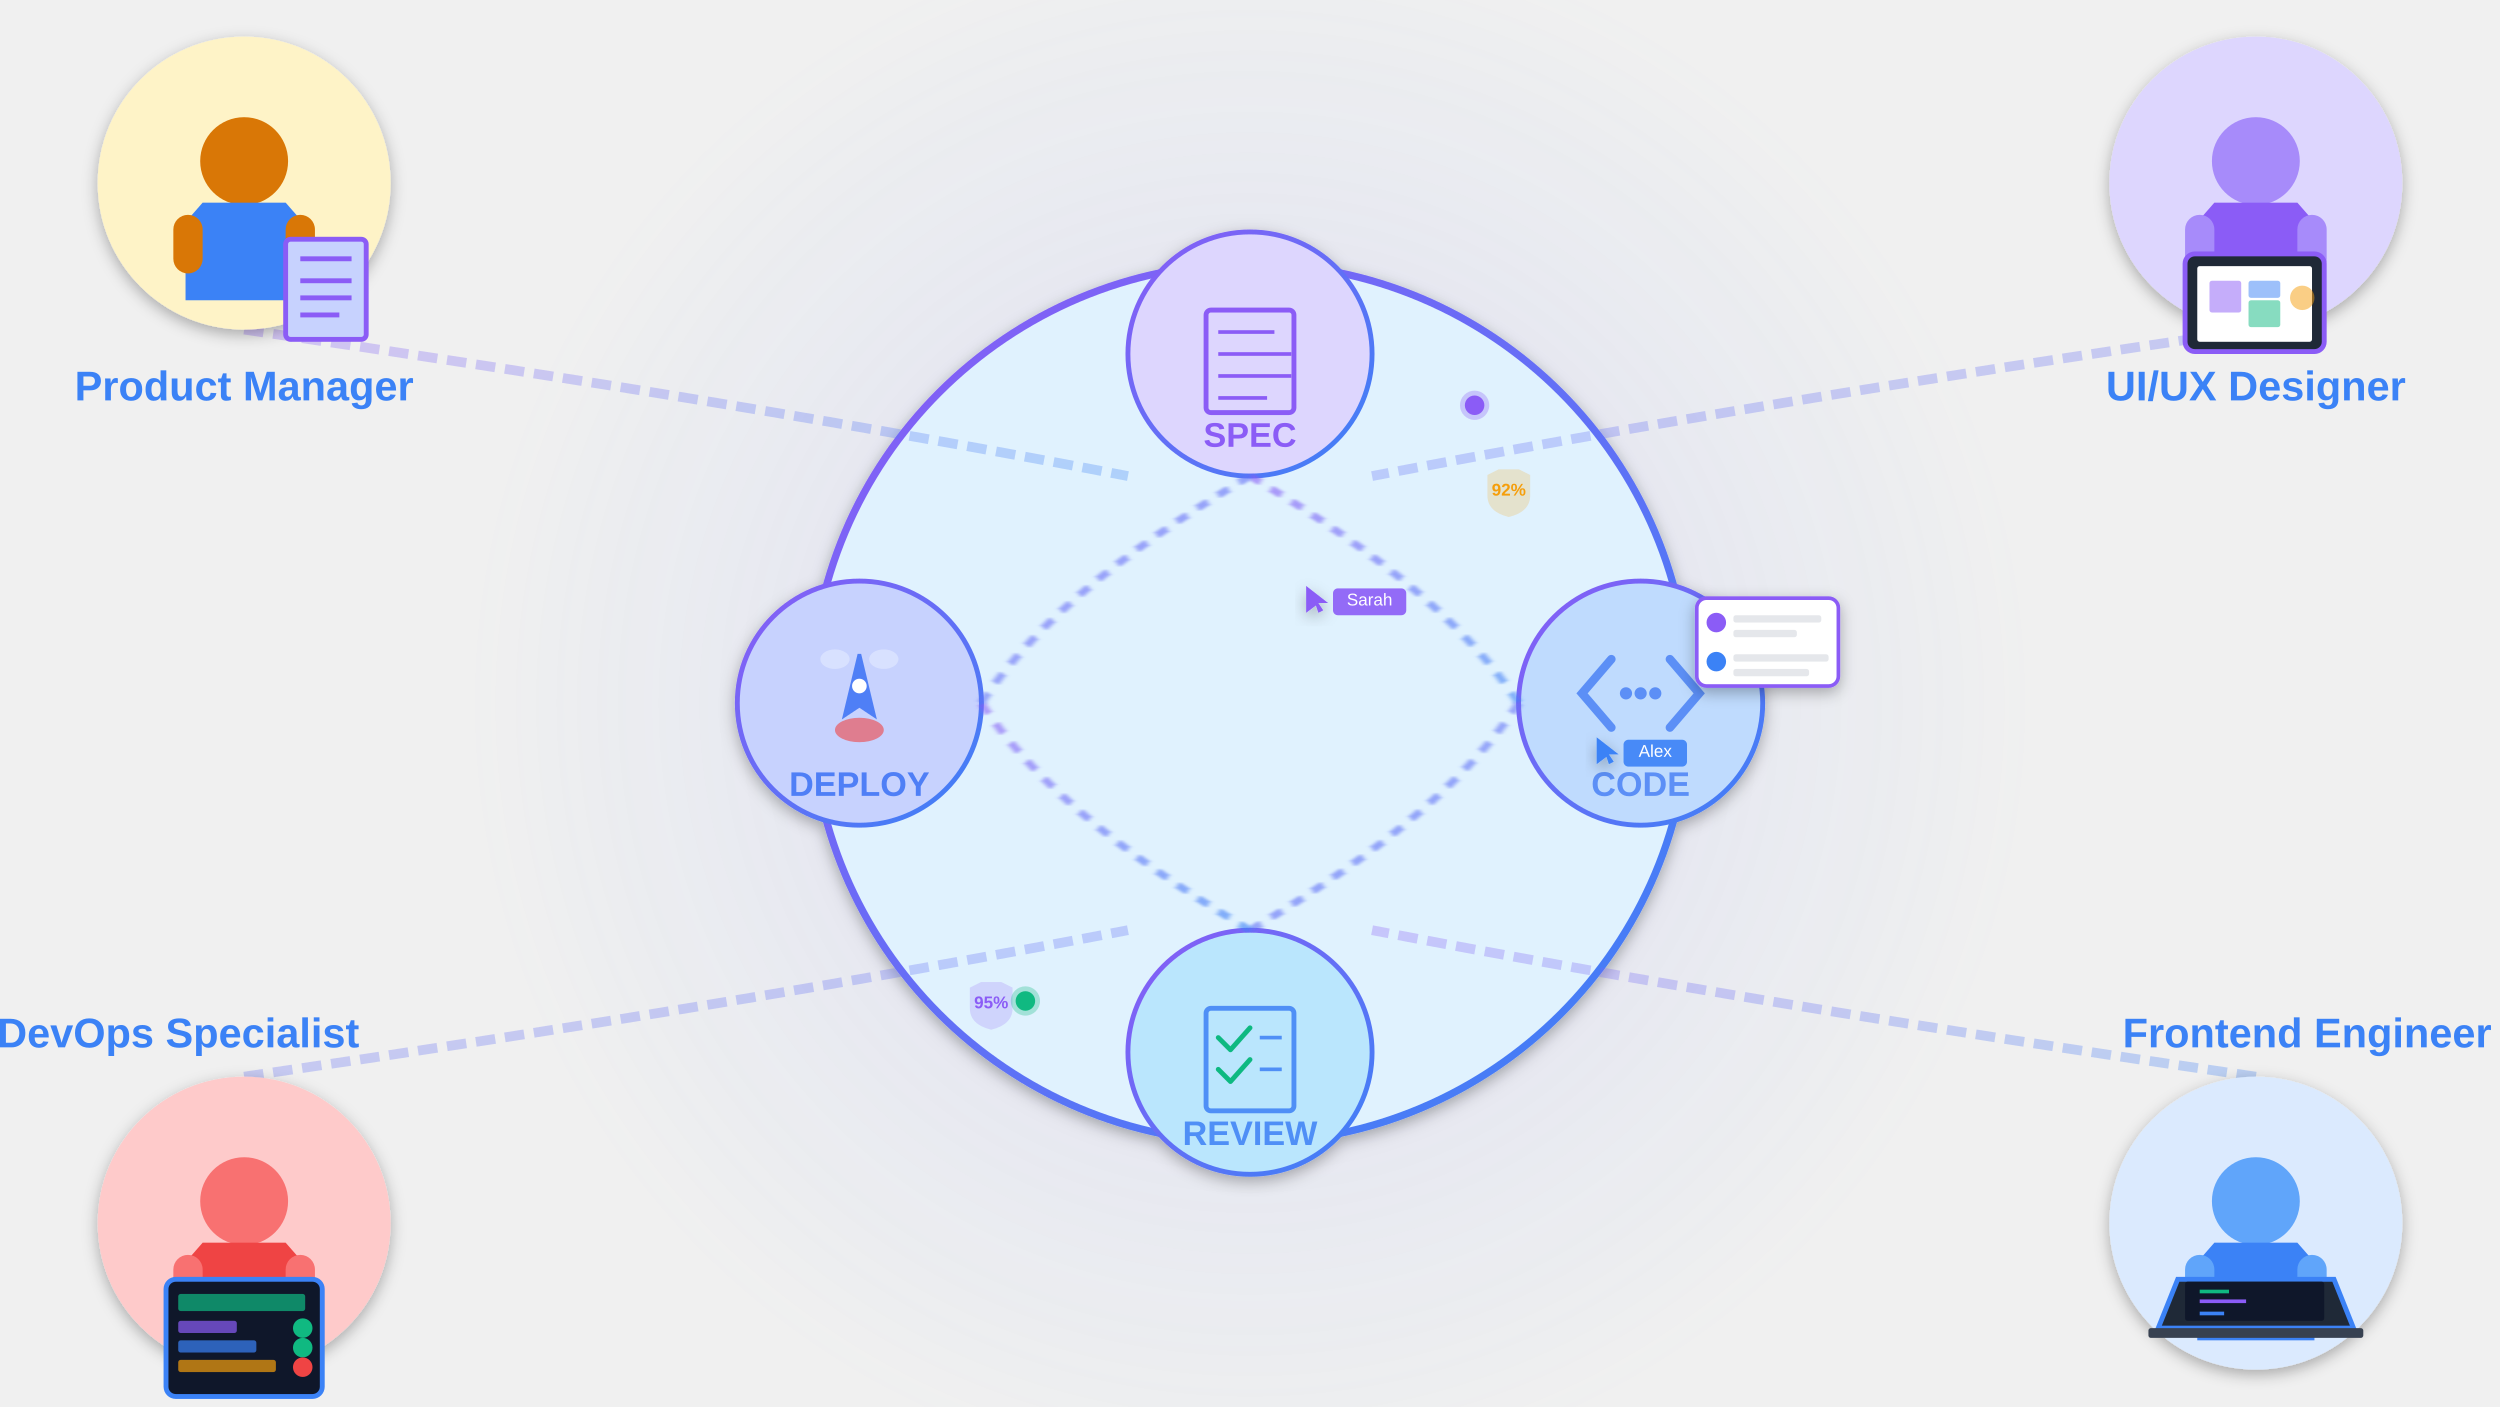
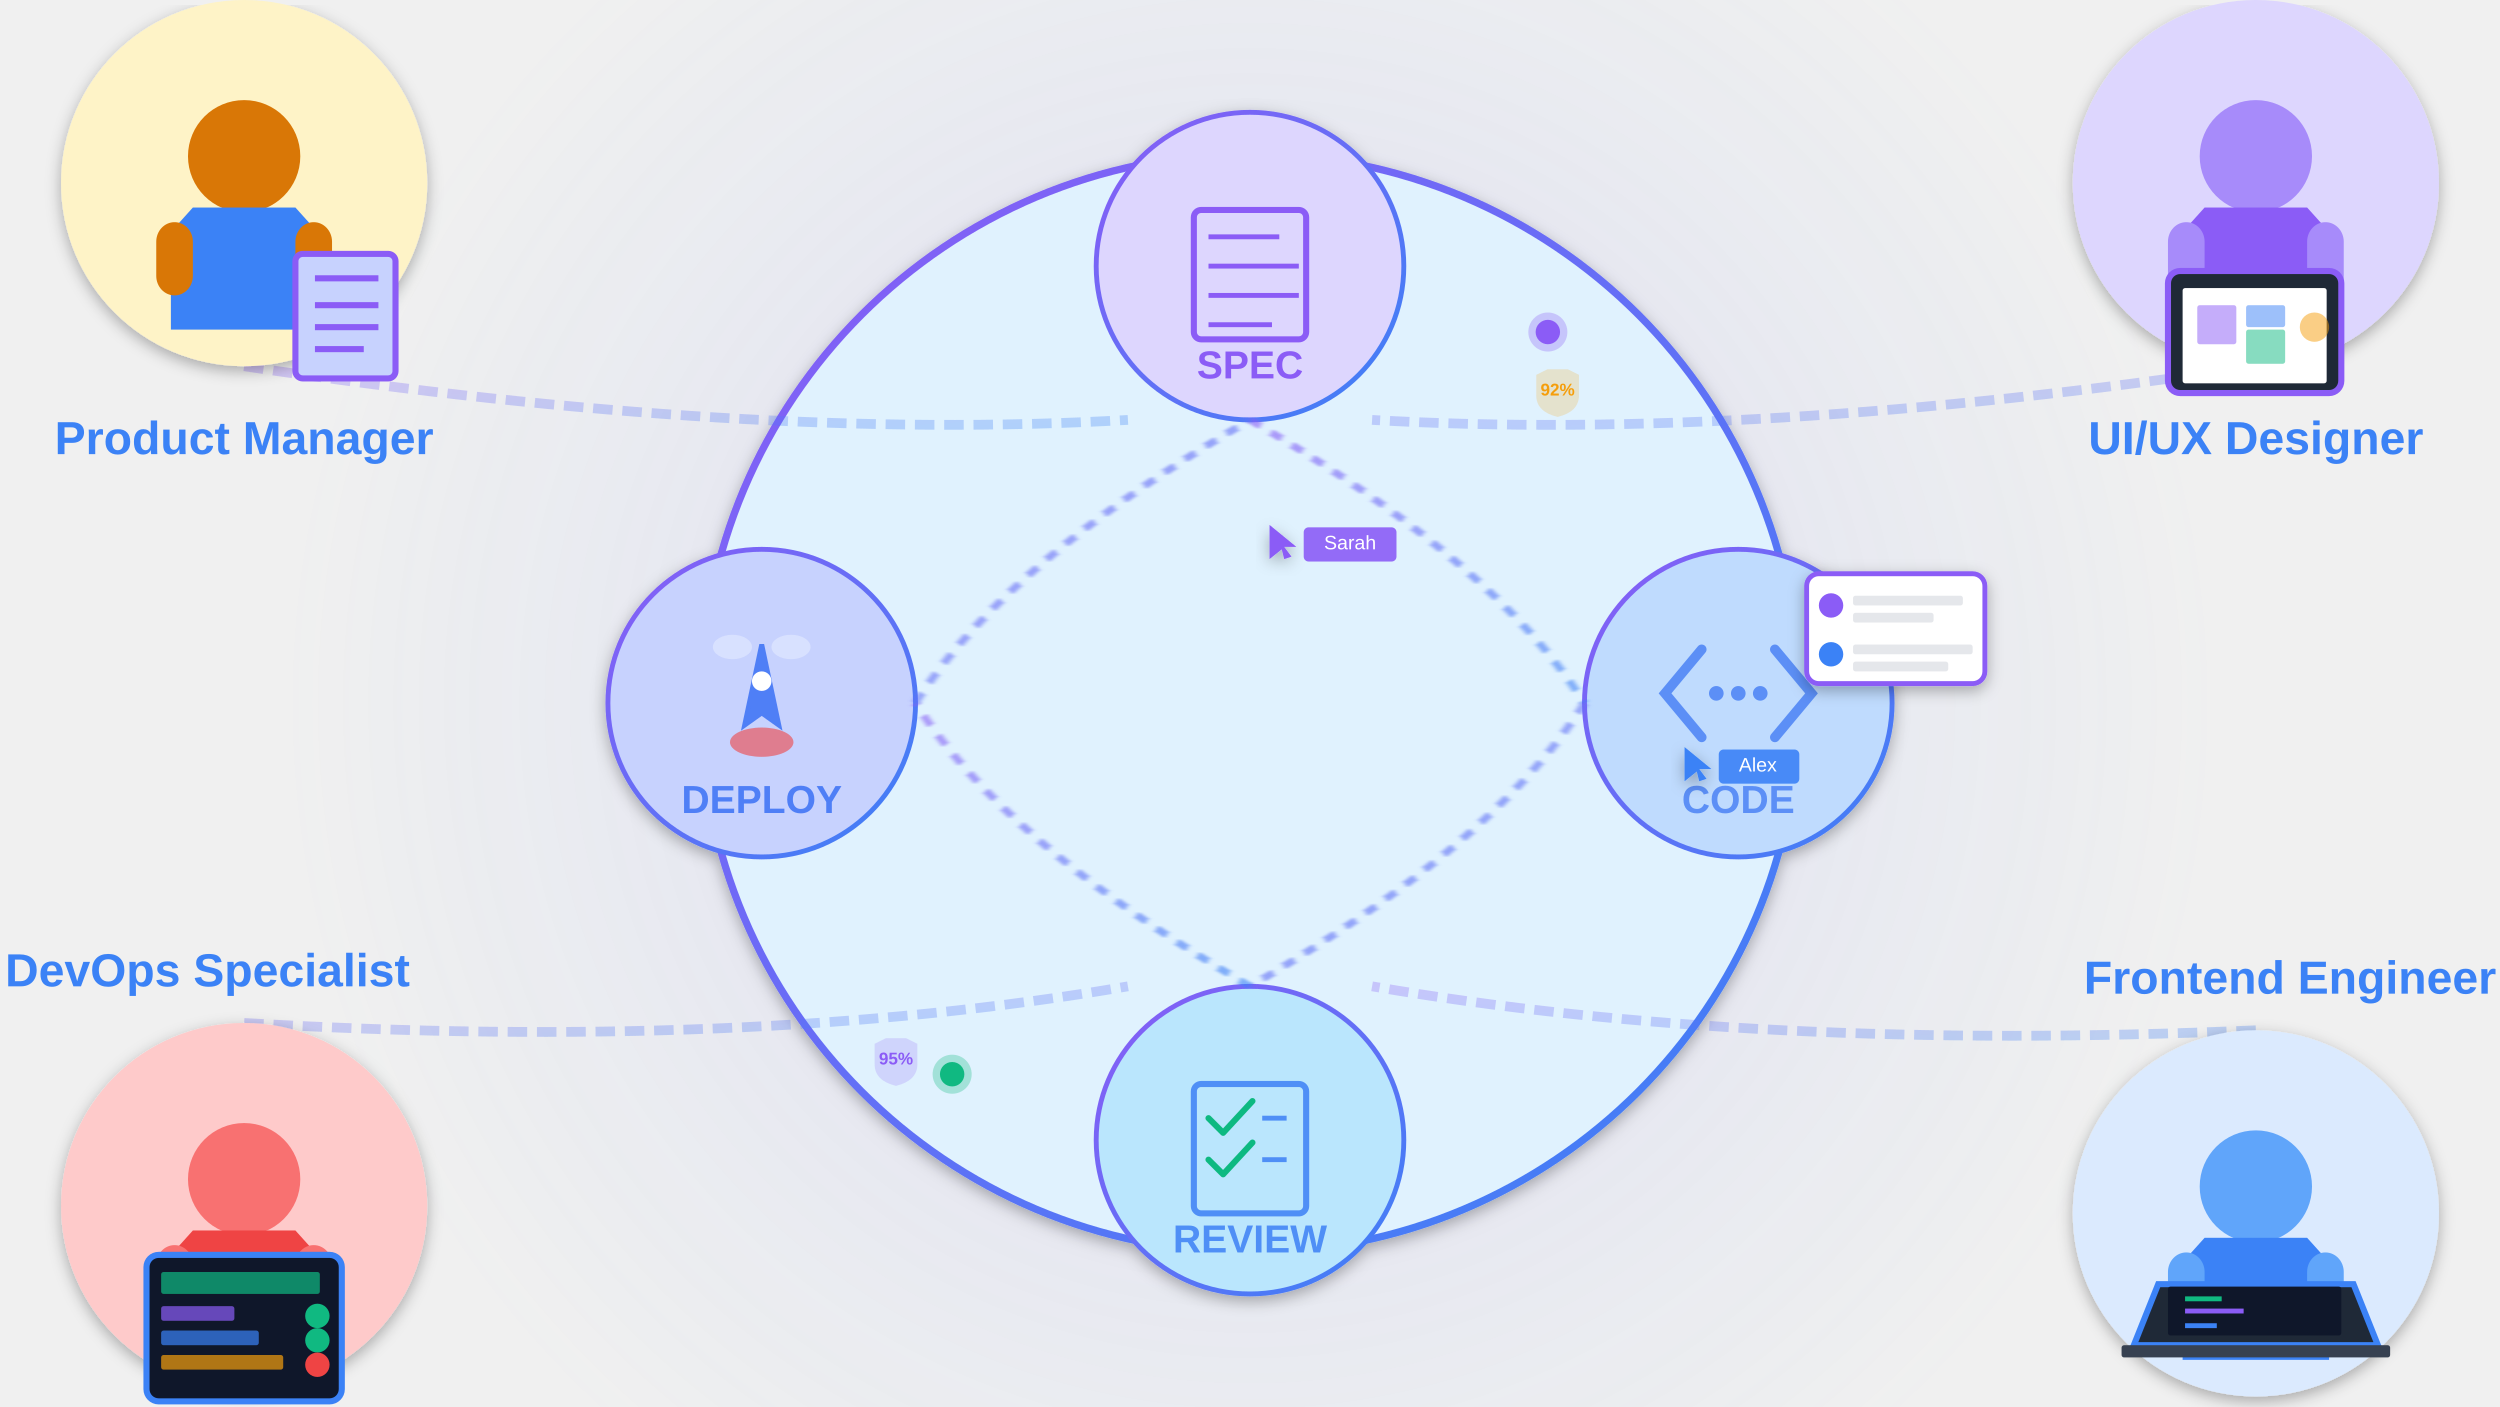
<svg xmlns="http://www.w3.org/2000/svg" viewBox="0 0 1024 576" width="1024" height="576">
  <defs>
    <linearGradient id="primaryGradient" x1="0%" y1="0%" x2="100%" y2="100%">
      <stop offset="0%" style="stop-color:#8b5cf6;stop-opacity:1" />
      <stop offset="100%" style="stop-color:#3b82f6;stop-opacity:1" />
    </linearGradient>
    <linearGradient id="secondaryGradient" x1="0%" y1="0%" x2="100%" y2="100%">
      <stop offset="0%" style="stop-color:#a78bfa;stop-opacity:1" />
      <stop offset="100%" style="stop-color:#60a5fa;stop-opacity:1" />
    </linearGradient>
    <radialGradient id="glowGradient" cx="50%" cy="50%" r="50%">
      <stop offset="0%" style="stop-color:#8b5cf6;stop-opacity:0.3" />
      <stop offset="100%" style="stop-color:#3b82f6;stop-opacity:0" />
    </radialGradient>
    <filter id="softShadow" x="-50%" y="-50%" width="200%" height="200%">
      <feGaussianBlur in="SourceAlpha" stdDeviation="3" />
      <feOffset dx="0" dy="2" result="offsetblur" />
      <feComponentTransfer>
        <feFuncA type="linear" slope="0.3" />
      </feComponentTransfer>
      <feMerge>
        <feMergeNode />
        <feMergeNode in="SourceGraphic" />
      </feMerge>
    </filter>
    <filter id="motionBlur">
      <feGaussianBlur in="SourceGraphic" stdDeviation="1 0" />
    </filter>
  </defs>
-   <circle cx="512" cy="288" r="320" fill="url(#glowGradient)" opacity="0.5" />
+   <circle cx="512" cy="288" r="400" fill="url(#glowGradient)" opacity="0.5" />
  <g id="centralWorkflow" filter="url(#softShadow)">
-     <circle cx="512" cy="288" r="180" fill="#e0f2fe" stroke="url(#primaryGradient)" stroke-width="3" />
+     <circle cx="512" cy="288" r="225" fill="#e0f2fe" stroke="url(#primaryGradient)" stroke-width="3" />
    <g id="workflowStages">
      <g id="specStage">
-         <circle cx="512" cy="145" r="50" fill="#ddd6fe" />
-         <circle cx="512" cy="145" r="50" fill="none" stroke="url(#primaryGradient)" stroke-width="2" />
-         <rect x="494" y="127" width="36" height="42" rx="2" fill="none" stroke="#8b5cf6" stroke-width="2" />
-         <line x1="499" y1="136" x2="522" y2="136" stroke="#8b5cf6" stroke-width="1.5" />
-         <line x1="499" y1="145" x2="529" y2="145" stroke="#8b5cf6" stroke-width="1.5" />
-         <line x1="499" y1="154" x2="529" y2="154" stroke="#8b5cf6" stroke-width="1.5" />
-         <line x1="499" y1="163" x2="519" y2="163" stroke="#8b5cf6" stroke-width="1.5" />
-         <text x="512" y="183" text-anchor="middle" font-family="Arial, sans-serif" font-size="14" font-weight="bold" fill="#8b5cf6">SPEC</text>
+         <circle cx="512" cy="109" r="63" fill="#ddd6fe" />
+         <circle cx="512" cy="109" r="63" fill="none" stroke="url(#primaryGradient)" stroke-width="2" />
+         <rect x="489" y="86" width="46" height="53" rx="3" fill="none" stroke="#8b5cf6" stroke-width="2.5" />
+         <line x1="495" y1="97" x2="524" y2="97" stroke="#8b5cf6" stroke-width="2" />
+         <line x1="495" y1="109" x2="532" y2="109" stroke="#8b5cf6" stroke-width="2" />
+         <line x1="495" y1="121" x2="532" y2="121" stroke="#8b5cf6" stroke-width="2" />
+         <line x1="495" y1="133" x2="521" y2="133" stroke="#8b5cf6" stroke-width="2" />
+         <text x="512" y="155" text-anchor="middle" font-family="Arial, sans-serif" font-size="16" font-weight="bold" fill="#8b5cf6">SPEC</text>
      </g>
      <g id="codeStage">
-         <circle cx="672" cy="288" r="50" fill="#bfdbfe" />
-         <circle cx="672" cy="288" r="50" fill="none" stroke="url(#primaryGradient)" stroke-width="2" />
-         <path d="M 660 270 L 648 284 L 660 298" fill="none" stroke="#5b8ff6" stroke-width="3.5" stroke-linecap="round" />
-         <path d="M 684 270 L 696 284 L 684 298" fill="none" stroke="#5b8ff6" stroke-width="3.5" stroke-linecap="round" />
-         <circle cx="666" cy="284" r="2.5" fill="#5b8ff6" />
-         <circle cx="672" cy="284" r="2.5" fill="#5b8ff6" />
-         <circle cx="678" cy="284" r="2.5" fill="#5b8ff6" />
-         <text x="672" y="326" text-anchor="middle" font-family="Arial, sans-serif" font-size="14" font-weight="bold" fill="#5b8ff6">CODE</text>
+         <circle cx="712" cy="288" r="63" fill="#bfdbfe" />
+         <circle cx="712" cy="288" r="63" fill="none" stroke="url(#primaryGradient)" stroke-width="2" />
+         <path d="M 697 266 L 682 284 L 697 302" fill="none" stroke="#5b8ff6" stroke-width="4" stroke-linecap="round" />
+         <path d="M 727 266 L 742 284 L 727 302" fill="none" stroke="#5b8ff6" stroke-width="4" stroke-linecap="round" />
+         <circle cx="703" cy="284" r="3" fill="#5b8ff6" />
+         <circle cx="712" cy="284" r="3" fill="#5b8ff6" />
+         <circle cx="721" cy="284" r="3" fill="#5b8ff6" />
+         <text x="712" y="333" text-anchor="middle" font-family="Arial, sans-serif" font-size="16" font-weight="bold" fill="#5b8ff6">CODE</text>
      </g>
      <g id="reviewStage">
-         <circle cx="512" cy="431" r="50" fill="#bae6fd" />
-         <circle cx="512" cy="431" r="50" fill="none" stroke="url(#primaryGradient)" stroke-width="2" />
-         <rect x="494" y="413" width="36" height="42" rx="2" fill="none" stroke="#4f8ff6" stroke-width="2" />
-         <polyline points="499,425 504,430 512,421" fill="none" stroke="#10b981" stroke-width="2" stroke-linecap="round" stroke-linejoin="round" />
-         <polyline points="499,438 504,443 512,434" fill="none" stroke="#10b981" stroke-width="2" stroke-linecap="round" stroke-linejoin="round" />
-         <line x1="516" y1="425" x2="525" y2="425" stroke="#4f8ff6" stroke-width="1.5" />
-         <line x1="516" y1="438" x2="525" y2="438" stroke="#4f8ff6" stroke-width="1.5" />
-         <text x="512" y="469" text-anchor="middle" font-family="Arial, sans-serif" font-size="14" font-weight="bold" fill="#4f8ff6">REVIEW</text>
+         <circle cx="512" cy="467" r="63" fill="#bae6fd" />
+         <circle cx="512" cy="467" r="63" fill="none" stroke="url(#primaryGradient)" stroke-width="2" />
+         <rect x="489" y="444" width="46" height="53" rx="3" fill="none" stroke="#4f8ff6" stroke-width="2.5" />
+         <polyline points="495,458 501,464 513,451" fill="none" stroke="#10b981" stroke-width="2.5" stroke-linecap="round" stroke-linejoin="round" />
+         <polyline points="495,475 501,481 513,468" fill="none" stroke="#10b981" stroke-width="2.5" stroke-linecap="round" stroke-linejoin="round" />
+         <line x1="517" y1="458" x2="527" y2="458" stroke="#4f8ff6" stroke-width="2" />
+         <line x1="517" y1="475" x2="527" y2="475" stroke="#4f8ff6" stroke-width="2" />
+         <text x="512" y="513" text-anchor="middle" font-family="Arial, sans-serif" font-size="16" font-weight="bold" fill="#4f8ff6">REVIEW</text>
      </g>
      <g id="deployStage">
-         <circle cx="352" cy="288" r="50" fill="#c7d2fe" />
-         <circle cx="352" cy="288" r="50" fill="none" stroke="url(#primaryGradient)" stroke-width="2" />
-         <path d="M 352 268 L 346 293 L 352 289 L 358 293 Z" fill="#4f7ff6" stroke="#4f7ff6" stroke-width="1.5" />
-         <ellipse cx="352" cy="299" rx="10" ry="5" fill="#ef4444" opacity="0.6" />
-         <circle cx="352" cy="281" r="3" fill="#ffffff" />
-         <ellipse cx="362" cy="270" rx="6" ry="4" fill="#e0e7ff" opacity="0.7" />
-         <ellipse cx="342" cy="270" rx="6" ry="4" fill="#e0e7ff" opacity="0.7" />
-         <text x="352" y="326" text-anchor="middle" font-family="Arial, sans-serif" font-size="14" font-weight="bold" fill="#4f7ff6">DEPLOY</text>
+         <circle cx="312" cy="288" r="63" fill="#c7d2fe" />
+         <circle cx="312" cy="288" r="63" fill="none" stroke="url(#primaryGradient)" stroke-width="2" />
+         <path d="M 312 264 L 305 297 L 312 292 L 319 297 Z" fill="#4f7ff6" stroke="#4f7ff6" stroke-width="2" />
+         <ellipse cx="312" cy="304" rx="13" ry="6" fill="#ef4444" opacity="0.6" />
+         <circle cx="312" cy="279" r="4" fill="#ffffff" />
+         <ellipse cx="324" cy="265" rx="8" ry="5" fill="#e0e7ff" opacity="0.7" />
+         <ellipse cx="300" cy="265" rx="8" ry="5" fill="#e0e7ff" opacity="0.7" />
+         <text x="312" y="333" text-anchor="middle" font-family="Arial, sans-serif" font-size="16" font-weight="bold" fill="#4f7ff6">DEPLOY</text>
      </g>
    </g>
    <g id="flowLines" opacity="0.6">
-       <path d="M 512 195 Q 592 242 622 288" fill="none" stroke="url(#primaryGradient)" stroke-width="3" stroke-dasharray="5,5" filter="url(#motionBlur)">
-         <animate attributeName="stroke-dashoffset" from="0" to="10" dur="1s" repeatCount="indefinite" />
-       </path>
-       <path d="M 622 288 Q 592 334 512 381" fill="none" stroke="url(#primaryGradient)" stroke-width="3" stroke-dasharray="5,5" filter="url(#motionBlur)">
-         <animate attributeName="stroke-dashoffset" from="0" to="10" dur="1s" repeatCount="indefinite" />
-       </path>
-       <path d="M 512 381 Q 432 334 402 288" fill="none" stroke="url(#primaryGradient)" stroke-width="3" stroke-dasharray="5,5" filter="url(#motionBlur)">
-         <animate attributeName="stroke-dashoffset" from="0" to="10" dur="1s" repeatCount="indefinite" />
-       </path>
-       <path d="M 402 288 Q 432 242 512 195" fill="none" stroke="url(#primaryGradient)" stroke-width="3" stroke-dasharray="5,5" filter="url(#motionBlur)">
+       <path d="M 512 172 Q 612 230 649 288" fill="none" stroke="url(#primaryGradient)" stroke-width="3" stroke-dasharray="5,5" filter="url(#motionBlur)">
+         <animate attributeName="stroke-dashoffset" from="0" to="10" dur="1s" repeatCount="indefinite" />
+       </path>
+       <path d="M 649 288 Q 612 346 512 404" fill="none" stroke="url(#primaryGradient)" stroke-width="3" stroke-dasharray="5,5" filter="url(#motionBlur)">
+         <animate attributeName="stroke-dashoffset" from="0" to="10" dur="1s" repeatCount="indefinite" />
+       </path>
+       <path d="M 512 404 Q 412 346 375 288" fill="none" stroke="url(#primaryGradient)" stroke-width="3" stroke-dasharray="5,5" filter="url(#motionBlur)">
+         <animate attributeName="stroke-dashoffset" from="0" to="10" dur="1s" repeatCount="indefinite" />
+       </path>
+       <path d="M 375 288 Q 412 230 512 172" fill="none" stroke="url(#primaryGradient)" stroke-width="3" stroke-dasharray="5,5" filter="url(#motionBlur)">
        <animate attributeName="stroke-dashoffset" from="0" to="10" dur="1s" repeatCount="indefinite" />
      </path>
    </g>
  </g>
  <g id="qualityGates">
-     <g transform="translate(610, 195)">
+     <g transform="translate(630, 154)">
      <path d="M 0 0 L 4 -2 L 12 -2 L 16 0 L 16 8 Q 16 14 8 16 Q 0 14 0 8 Z" fill="#f59e0b" opacity="0.2" stroke="#f59e0b" stroke-width="1.5" />
      <text x="8" y="8" text-anchor="middle" font-family="Arial, sans-serif" font-size="7" font-weight="bold" fill="#f59e0b">92%</text>
    </g>
-     <g transform="translate(398, 405)">
+     <g transform="translate(359, 428)">
      <path d="M 0 0 L 4 -2 L 12 -2 L 16 0 L 16 8 Q 16 14 8 16 Q 0 14 0 8 Z" fill="#8b5cf6" opacity="0.2" stroke="#8b5cf6" stroke-width="1.5" />
      <text x="8" y="8" text-anchor="middle" font-family="Arial, sans-serif" font-size="7" font-weight="bold" fill="#8b5cf6">95%</text>
    </g>
  </g>
  <g id="integrationLines" opacity="0.3">
-     <path d="M 100 135 Q 306 165 462 195" fill="none" stroke="url(#primaryGradient)" stroke-width="4" stroke-dasharray="8,4" />
-     <path d="M 924 135 Q 718 165 562 195" fill="none" stroke="url(#primaryGradient)" stroke-width="4" stroke-dasharray="8,4" />
-     <path d="M 924 441 Q 718 411 562 381" fill="none" stroke="url(#primaryGradient)" stroke-width="4" stroke-dasharray="8,4" />
-     <path d="M 100 441 Q 306 411 462 381" fill="none" stroke="url(#primaryGradient)" stroke-width="4" stroke-dasharray="8,4" />
+     <path d="M 100 150 Q 306 181 462 172" fill="none" stroke="url(#primaryGradient)" stroke-width="4" stroke-dasharray="8,4" />
+     <path d="M 924 150 Q 718 181 562 172" fill="none" stroke="url(#primaryGradient)" stroke-width="4" stroke-dasharray="8,4" />
+     <path d="M 924 422 Q 718 431 562 404" fill="none" stroke="url(#primaryGradient)" stroke-width="4" stroke-dasharray="8,4" />
+     <path d="M 100 419 Q 306 431 462 404" fill="none" stroke="url(#primaryGradient)" stroke-width="4" stroke-dasharray="8,4" />
  </g>
  <g id="productManager" transform="translate(100, 75)">
-     <circle cx="0" cy="0" r="60" fill="#fef3c7" filter="url(#softShadow)" />
-     <circle cx="0" cy="-9" r="18" fill="#d97706" />
-     <path d="M -24 16 L -17 8 L 17 8 L 24 16 L 24 48 L -24 48 Z" fill="#3b82f6" />
-     <rect x="-29" y="13" width="12" height="24" rx="6" fill="#d97706" />
-     <rect x="17" y="13" width="12" height="24" rx="6" fill="#d97706" />
-     <rect x="17" y="23" width="33" height="41" rx="2" fill="#c7d2fe" stroke="#8b5cf6" stroke-width="2" />
-     <line x1="23" y1="31" x2="44" y2="31" stroke="#8b5cf6" stroke-width="2" />
-     <line x1="23" y1="40" x2="44" y2="40" stroke="#8b5cf6" stroke-width="2" />
-     <line x1="23" y1="47" x2="44" y2="47" stroke="#8b5cf6" stroke-width="2" />
-     <line x1="23" y1="54" x2="39" y2="54" stroke="#8b5cf6" stroke-width="2" />
-     <text x="0" y="89" text-anchor="middle" font-family="Arial, sans-serif" font-size="17" font-weight="700" fill="#3b82f6">Product Manager</text>
+     <circle cx="0" cy="0" r="75" fill="#fef3c7" filter="url(#softShadow)" />
+     <circle cx="0" cy="-11" r="23" fill="#d97706" />
+     <path d="M -30 20 L -21 10 L 21 10 L 30 20 L 30 60 L -30 60 Z" fill="#3b82f6" />
+     <rect x="-36" y="16" width="15" height="30" rx="8" fill="#d97706" />
+     <rect x="21" y="16" width="15" height="30" rx="8" fill="#d97706" />
+     <rect x="21" y="29" width="41" height="51" rx="3" fill="#c7d2fe" stroke="#8b5cf6" stroke-width="2.5" />
+     <line x1="29" y1="39" x2="55" y2="39" stroke="#8b5cf6" stroke-width="2.5" />
+     <line x1="29" y1="50" x2="55" y2="50" stroke="#8b5cf6" stroke-width="2.5" />
+     <line x1="29" y1="59" x2="55" y2="59" stroke="#8b5cf6" stroke-width="2.5" />
+     <line x1="29" y1="68" x2="49" y2="68" stroke="#8b5cf6" stroke-width="2.5" />
+     <text x="0" y="111" text-anchor="middle" font-family="Arial, sans-serif" font-size="19" font-weight="700" fill="#3b82f6">Product Manager</text>
  </g>
  <g id="uiDesigner" transform="translate(924, 75)">
-     <circle cx="0" cy="0" r="60" fill="#ddd6fe" filter="url(#softShadow)" />
-     <circle cx="0" cy="-9" r="18" fill="#a78bfa" />
-     <path d="M -24 16 L -17 8 L 17 8 L 24 16 L 24 48 L -24 48 Z" fill="#8b5cf6" />
-     <rect x="-29" y="13" width="12" height="24" rx="6" fill="#a78bfa" />
-     <rect x="17" y="13" width="12" height="24" rx="6" fill="#a78bfa" />
-     <rect x="-29" y="29" width="57" height="40" rx="4" fill="#1f2937" stroke="#8b5cf6" stroke-width="2" />
-     <rect x="-24" y="34" width="47" height="31" rx="1" fill="#ffffff" />
-     <rect x="-19" y="40" width="13" height="13" rx="1" fill="#8b5cf6" opacity="0.5" />
-     <rect x="-3" y="40" width="13" height="7" rx="1" fill="#3b82f6" opacity="0.5" />
-     <rect x="-3" y="48" width="13" height="11" rx="1" fill="#10b981" opacity="0.5" />
-     <circle cx="19" cy="47" r="5" fill="#f59e0b" opacity="0.5" />
-     <text x="0" y="89" text-anchor="middle" font-family="Arial, sans-serif" font-size="17" font-weight="700" fill="#3b82f6">UI/UX Designer</text>
-   </g>
-   <g id="frontendEngineer" transform="translate(924, 501)">
-     <circle cx="0" cy="0" r="60" fill="#dbeafe" filter="url(#softShadow)" />
-     <circle cx="0" cy="-9" r="18" fill="#60a5fa" />
-     <path d="M -24 16 L -17 8 L 17 8 L 24 16 L 24 48 L -24 48 Z" fill="#3b82f6" />
-     <rect x="-29" y="13" width="12" height="24" rx="6" fill="#60a5fa" />
-     <rect x="17" y="13" width="12" height="24" rx="6" fill="#60a5fa" />
-     <path d="M -40 43 L -32 23 L 32 23 L 40 43 Z" fill="#1f2937" stroke="#3b82f6" stroke-width="2" />
-     <rect x="-29" y="24" width="57" height="16" rx="1" fill="#0f172a" />
-     <line x1="-23" y1="28" x2="-11" y2="28" stroke="#10b981" stroke-width="1.5" />
-     <line x1="-23" y1="32" x2="-4" y2="32" stroke="#8b5cf6" stroke-width="1.5" />
-     <line x1="-23" y1="37" x2="-13" y2="37" stroke="#3b82f6" stroke-width="1.5" />
-     <rect x="-44" y="43" width="88" height="4" rx="1" fill="#374151" />
-     <text x="21" y="-72" text-anchor="middle" font-family="Arial, sans-serif" font-size="17" font-weight="700" fill="#3b82f6">Frontend Engineer</text>
-   </g>
-   <g id="devopsSpecialist" transform="translate(100, 501)">
-     <circle cx="0" cy="0" r="60" fill="#fecaca" filter="url(#softShadow)" />
-     <circle cx="0" cy="-9" r="18" fill="#f87171" />
-     <path d="M -24 16 L -17 8 L 17 8 L 24 16 L 24 48 L -24 48 Z" fill="#ef4444" />
-     <rect x="-29" y="13" width="12" height="24" rx="6" fill="#f87171" />
-     <rect x="17" y="13" width="12" height="24" rx="6" fill="#f87171" />
-     <rect x="-32" y="23" width="64" height="48" rx="4" fill="#0f172a" stroke="#3b82f6" stroke-width="2" />
-     <rect x="-27" y="29" width="52" height="7" rx="1" fill="#10b981" opacity="0.7" />
-     <rect x="-27" y="40" width="24" height="5" rx="1" fill="#8b5cf6" opacity="0.7" />
-     <rect x="-27" y="48" width="32" height="5" rx="1" fill="#3b82f6" opacity="0.7" />
-     <rect x="-27" y="56" width="40" height="5" rx="1" fill="#f59e0b" opacity="0.7" />
-     <circle cx="24" cy="43" r="4" fill="#10b981" />
-     <circle cx="24" cy="51" r="4" fill="#10b981" />
-     <circle cx="24" cy="59" r="4" fill="#ef4444" />
-     <text x="-27" y="-72" text-anchor="middle" font-family="Arial, sans-serif" font-size="17" font-weight="700" fill="#3b82f6">DevOps Specialist</text>
+     <circle cx="0" cy="0" r="75" fill="#ddd6fe" filter="url(#softShadow)" />
+     <circle cx="0" cy="-11" r="23" fill="#a78bfa" />
+     <path d="M -30 20 L -21 10 L 21 10 L 30 20 L 30 60 L -30 60 Z" fill="#8b5cf6" />
+     <rect x="-36" y="16" width="15" height="30" rx="8" fill="#a78bfa" />
+     <rect x="21" y="16" width="15" height="30" rx="8" fill="#a78bfa" />
+     <rect x="-36" y="36" width="71" height="50" rx="5" fill="#1f2937" stroke="#8b5cf6" stroke-width="2.5" />
+     <rect x="-30" y="43" width="59" height="39" rx="1" fill="#ffffff" />
+     <rect x="-24" y="50" width="16" height="16" rx="1" fill="#8b5cf6" opacity="0.5" />
+     <rect x="-4" y="50" width="16" height="9" rx="1" fill="#3b82f6" opacity="0.5" />
+     <rect x="-4" y="60" width="16" height="14" rx="1" fill="#10b981" opacity="0.5" />
+     <circle cx="24" cy="59" r="6" fill="#f59e0b" opacity="0.5" />
+     <text x="0" y="111" text-anchor="middle" font-family="Arial, sans-serif" font-size="19" font-weight="700" fill="#3b82f6">UI/UX Designer</text>
+   </g>
+   <g id="frontendEngineer" transform="translate(924, 497)">
+     <circle cx="0" cy="0" r="75" fill="#dbeafe" filter="url(#softShadow)" />
+     <circle cx="0" cy="-11" r="23" fill="#60a5fa" />
+     <path d="M -30 20 L -21 10 L 21 10 L 30 20 L 30 60 L -30 60 Z" fill="#3b82f6" />
+     <rect x="-36" y="16" width="15" height="30" rx="8" fill="#60a5fa" />
+     <rect x="21" y="16" width="15" height="30" rx="8" fill="#60a5fa" />
+     <path d="M -50 54 L -40 29 L 40 29 L 50 54 Z" fill="#1f2937" stroke="#3b82f6" stroke-width="2.5" />
+     <rect x="-36" y="30" width="71" height="20" rx="1" fill="#0f172a" />
+     <line x1="-29" y1="35" x2="-14" y2="35" stroke="#10b981" stroke-width="2" />
+     <line x1="-29" y1="40" x2="-5" y2="40" stroke="#8b5cf6" stroke-width="2" />
+     <line x1="-29" y1="46" x2="-16" y2="46" stroke="#3b82f6" stroke-width="2" />
+     <rect x="-55" y="54" width="110" height="5" rx="1" fill="#374151" />
+     <text x="14" y="-90" text-anchor="middle" font-family="Arial, sans-serif" font-size="19" font-weight="700" fill="#3b82f6">Frontend Engineer</text>
+   </g>
+   <g id="devopsSpecialist" transform="translate(100, 494)">
+     <circle cx="0" cy="0" r="75" fill="#fecaca" filter="url(#softShadow)" />
+     <circle cx="0" cy="-11" r="23" fill="#f87171" />
+     <path d="M -30 20 L -21 10 L 21 10 L 30 20 L 30 60 L -30 60 Z" fill="#ef4444" />
+     <rect x="-36" y="16" width="15" height="30" rx="8" fill="#f87171" />
+     <rect x="21" y="16" width="15" height="30" rx="8" fill="#f87171" />
+     <rect x="-40" y="20" width="80" height="60" rx="5" fill="#0f172a" stroke="#3b82f6" stroke-width="2.5" />
+     <rect x="-34" y="27" width="65" height="9" rx="1" fill="#10b981" opacity="0.7" />
+     <rect x="-34" y="41" width="30" height="6" rx="1" fill="#8b5cf6" opacity="0.7" />
+     <rect x="-34" y="51" width="40" height="6" rx="1" fill="#3b82f6" opacity="0.7" />
+     <rect x="-34" y="61" width="50" height="6" rx="1" fill="#f59e0b" opacity="0.7" />
+     <circle cx="30" cy="45" r="5" fill="#10b981" />
+     <circle cx="30" cy="55" r="5" fill="#10b981" />
+     <circle cx="30" cy="65" r="5" fill="#ef4444" />
+     <text x="-15" y="-90" text-anchor="middle" font-family="Arial, sans-serif" font-size="19" font-weight="700" fill="#3b82f6">DevOps Specialist</text>
  </g>
  <g id="sharedCursors">
-     <g transform="translate(535, 240)">
-       <path d="M 0 0 L 0 11 L 4 8 L 5 11 L 7 10 L 5 7 L 9 7 Z" fill="#8b5cf6" filter="url(#softShadow)" />
-       <rect x="11" y="1" width="30" height="11" rx="2" fill="#8b5cf6" opacity="0.9" />
-       <text x="26" y="8" text-anchor="middle" font-family="Arial, sans-serif" font-size="7" fill="#ffffff">Sarah</text>
-     </g>
-     <g transform="translate(654, 302)">
-       <path d="M 0 0 L 0 11 L 4 8 L 5 11 L 7 10 L 5 7 L 9 7 Z" fill="#3b82f6" filter="url(#softShadow)" />
-       <rect x="11" y="1" width="26" height="11" rx="2" fill="#3b82f6" opacity="0.9" />
-       <text x="24" y="8" text-anchor="middle" font-family="Arial, sans-serif" font-size="7" fill="#ffffff">Alex</text>
+     <g transform="translate(520, 215)">
+       <path d="M 0 0 L 0 14 L 5 10 L 6 14 L 9 13 L 6 9 L 11 9 Z" fill="#8b5cf6" filter="url(#softShadow)" />
+       <rect x="14" y="1" width="38" height="14" rx="2" fill="#8b5cf6" opacity="0.9" />
+       <text x="33" y="10" text-anchor="middle" font-family="Arial, sans-serif" font-size="8" fill="#ffffff">Sarah</text>
+     </g>
+     <g transform="translate(690, 306)">
+       <path d="M 0 0 L 0 14 L 5 10 L 6 14 L 9 13 L 6 9 L 11 9 Z" fill="#3b82f6" filter="url(#softShadow)" />
+       <rect x="14" y="1" width="33" height="14" rx="2" fill="#3b82f6" opacity="0.9" />
+       <text x="30" y="10" text-anchor="middle" font-family="Arial, sans-serif" font-size="8" fill="#ffffff">Alex</text>
    </g>
  </g>
  <g id="commentThreads">
-     <g transform="translate(695, 245)">
-       <rect x="0" y="0" width="58" height="36" rx="4" fill="#ffffff" stroke="#8b5cf6" stroke-width="1.5" filter="url(#softShadow)" />
-       <circle cx="8" cy="10" r="4" fill="#8b5cf6" />
-       <rect x="15" y="7" width="36" height="3" rx="1" fill="#e5e7eb" />
-       <rect x="15" y="13" width="26" height="3" rx="1" fill="#e5e7eb" />
-       <circle cx="8" cy="26" r="4" fill="#3b82f6" />
-       <rect x="15" y="23" width="39" height="3" rx="1" fill="#e5e7eb" />
-       <rect x="15" y="29" width="31" height="3" rx="1" fill="#e5e7eb" />
+     <g transform="translate(740, 235)">
+       <rect x="0" y="0" width="73" height="45" rx="5" fill="#ffffff" stroke="#8b5cf6" stroke-width="2" filter="url(#softShadow)" />
+       <circle cx="10" cy="13" r="5" fill="#8b5cf6" />
+       <rect x="19" y="9" width="45" height="4" rx="1" fill="#e5e7eb" />
+       <rect x="19" y="16" width="33" height="4" rx="1" fill="#e5e7eb" />
+       <circle cx="10" cy="33" r="5" fill="#3b82f6" />
+       <rect x="19" y="29" width="49" height="4" rx="1" fill="#e5e7eb" />
+       <rect x="19" y="36" width="39" height="4" rx="1" fill="#e5e7eb" />
    </g>
  </g>
  <g id="editIndicators">
-     <g transform="translate(420, 410)">
-       <circle cx="0" cy="0" r="6" fill="#10b981" opacity="0.3">
-         <animate attributeName="r" values="6;10;6" dur="2s" repeatCount="indefinite" />
+     <g transform="translate(390, 440)">
+       <circle cx="0" cy="0" r="8" fill="#10b981" opacity="0.3">
+         <animate attributeName="r" values="8;13;8" dur="2s" repeatCount="indefinite" />
        <animate attributeName="opacity" values="0.3;0;0.3" dur="2s" repeatCount="indefinite" />
      </circle>
-       <circle cx="0" cy="0" r="4" fill="#10b981" />
-     </g>
-     <g transform="translate(604, 166)">
-       <circle cx="0" cy="0" r="6" fill="#8b5cf6" opacity="0.3">
-         <animate attributeName="r" values="6;10;6" dur="2s" repeatCount="indefinite" />
+       <circle cx="0" cy="0" r="5" fill="#10b981" />
+     </g>
+     <g transform="translate(634, 136)">
+       <circle cx="0" cy="0" r="8" fill="#8b5cf6" opacity="0.3">
+         <animate attributeName="r" values="8;13;8" dur="2s" repeatCount="indefinite" />
        <animate attributeName="opacity" values="0.3;0;0.3" dur="2s" repeatCount="indefinite" />
      </circle>
-       <circle cx="0" cy="0" r="4" fill="#8b5cf6" />
+       <circle cx="0" cy="0" r="5" fill="#8b5cf6" />
    </g>
  </g>
</svg>
